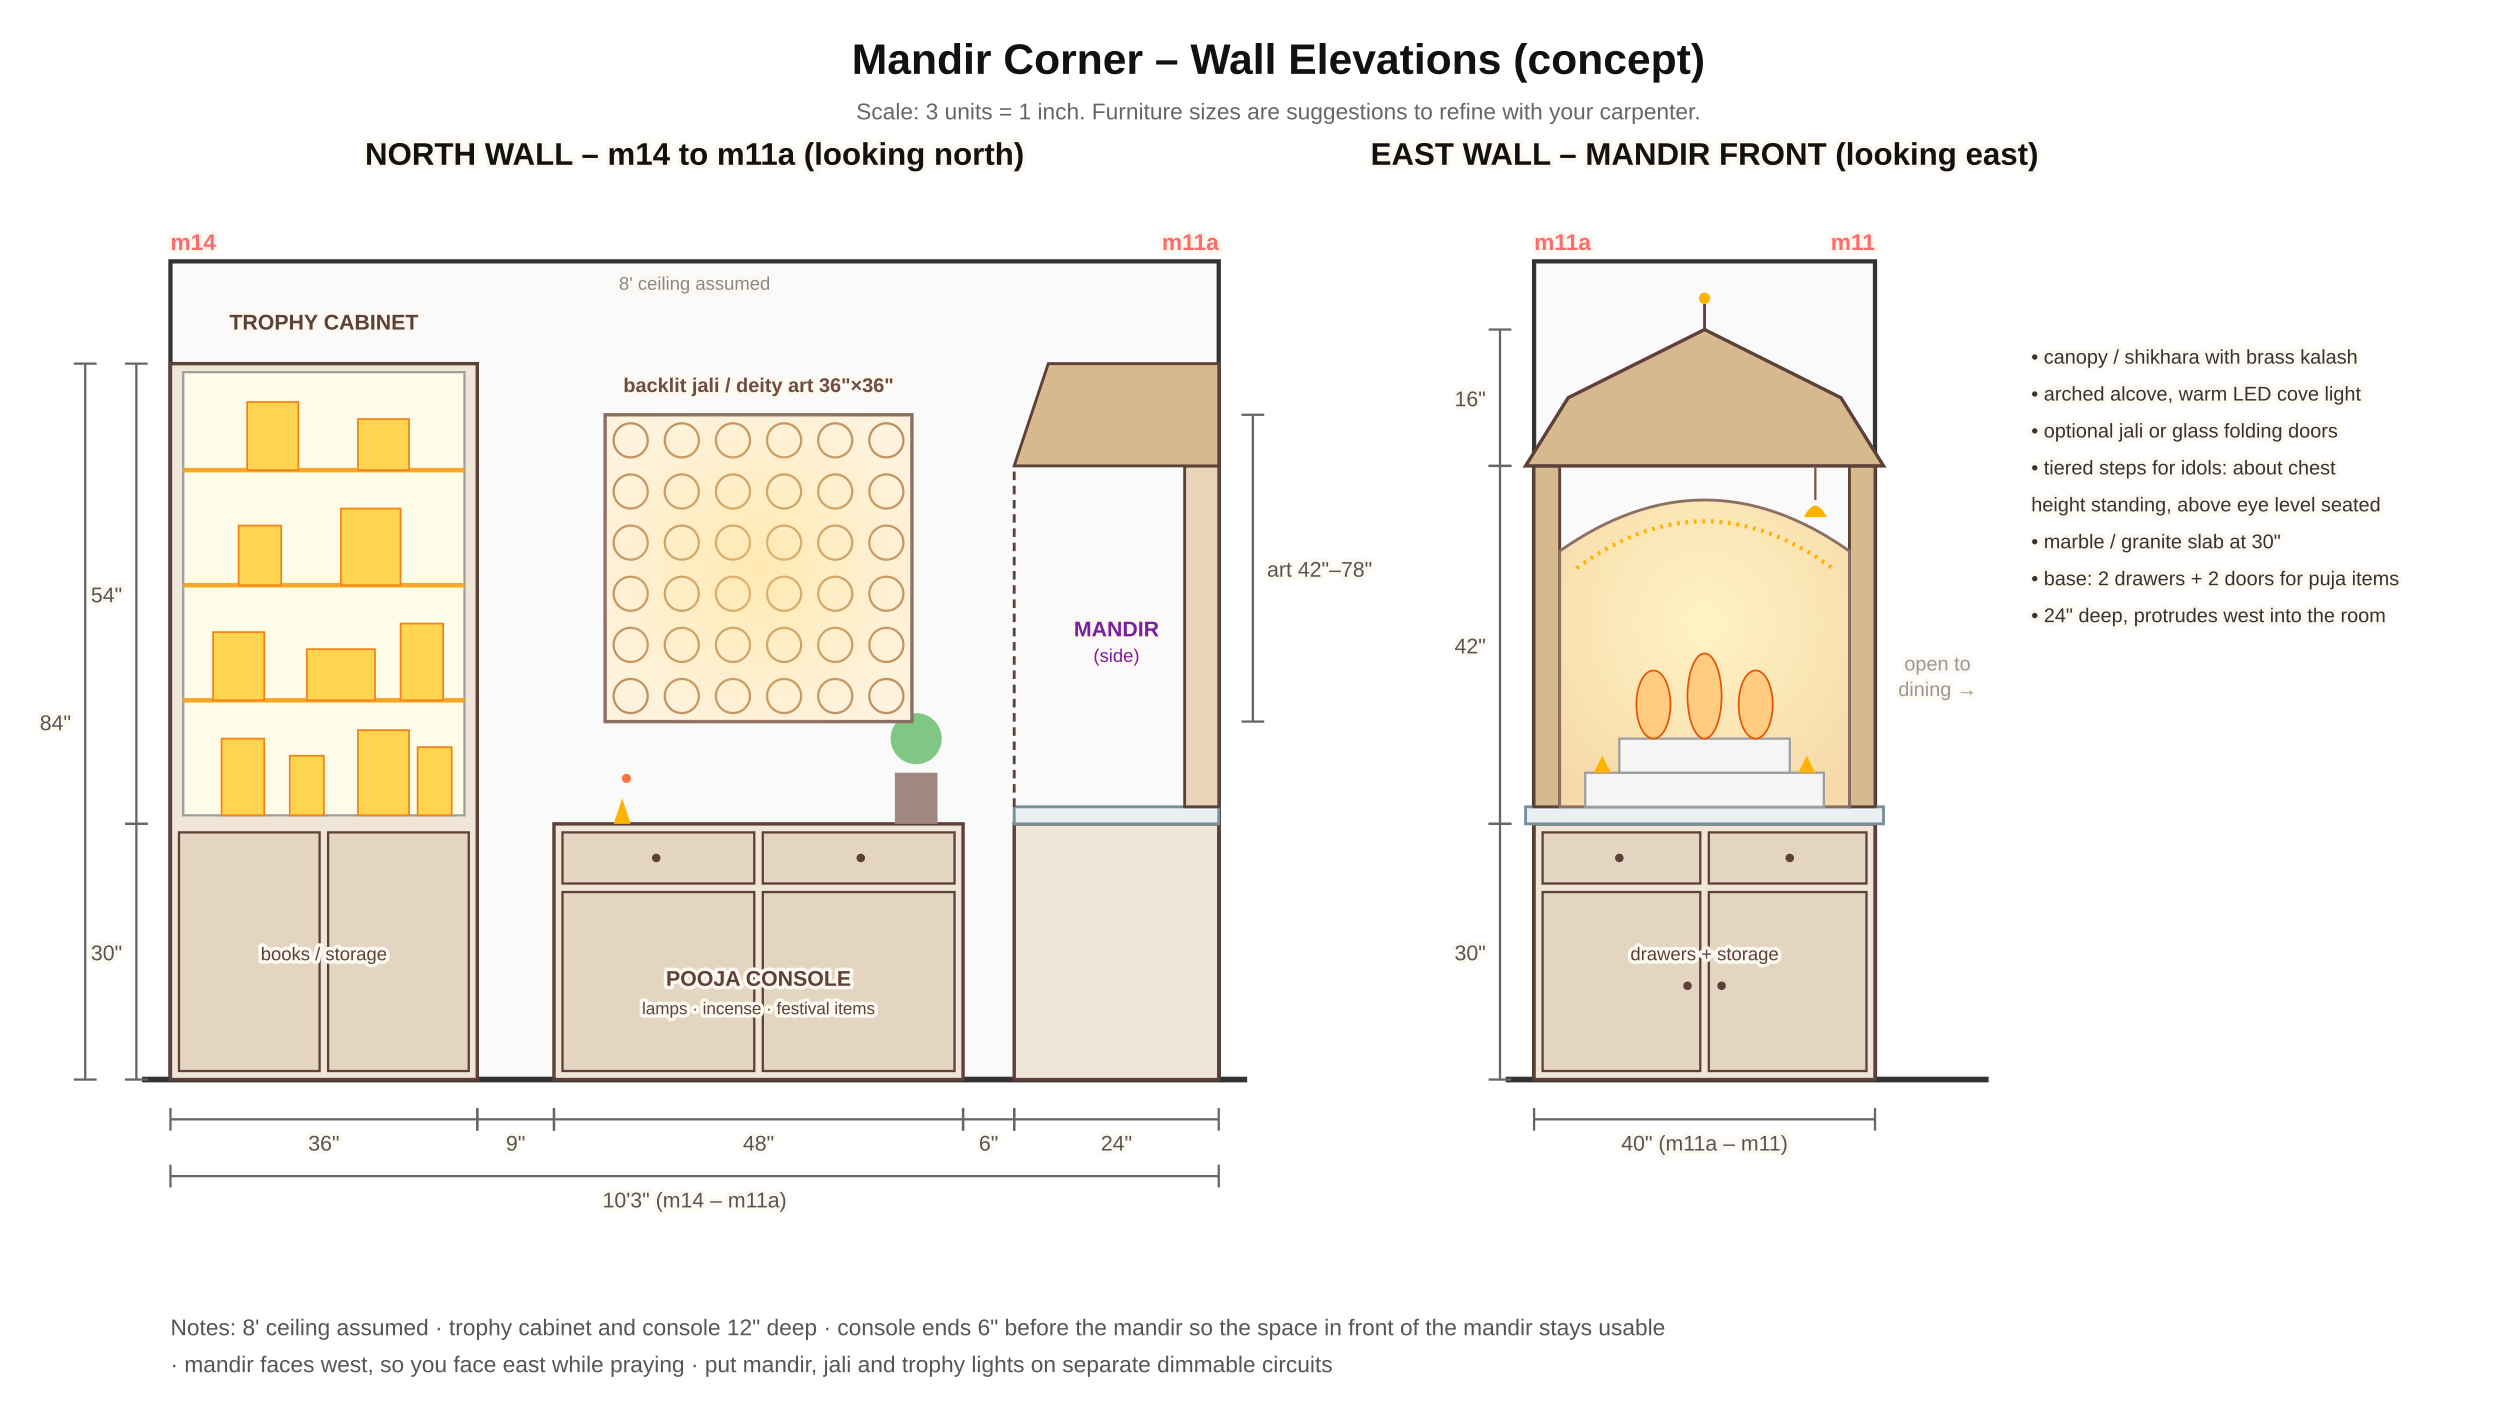
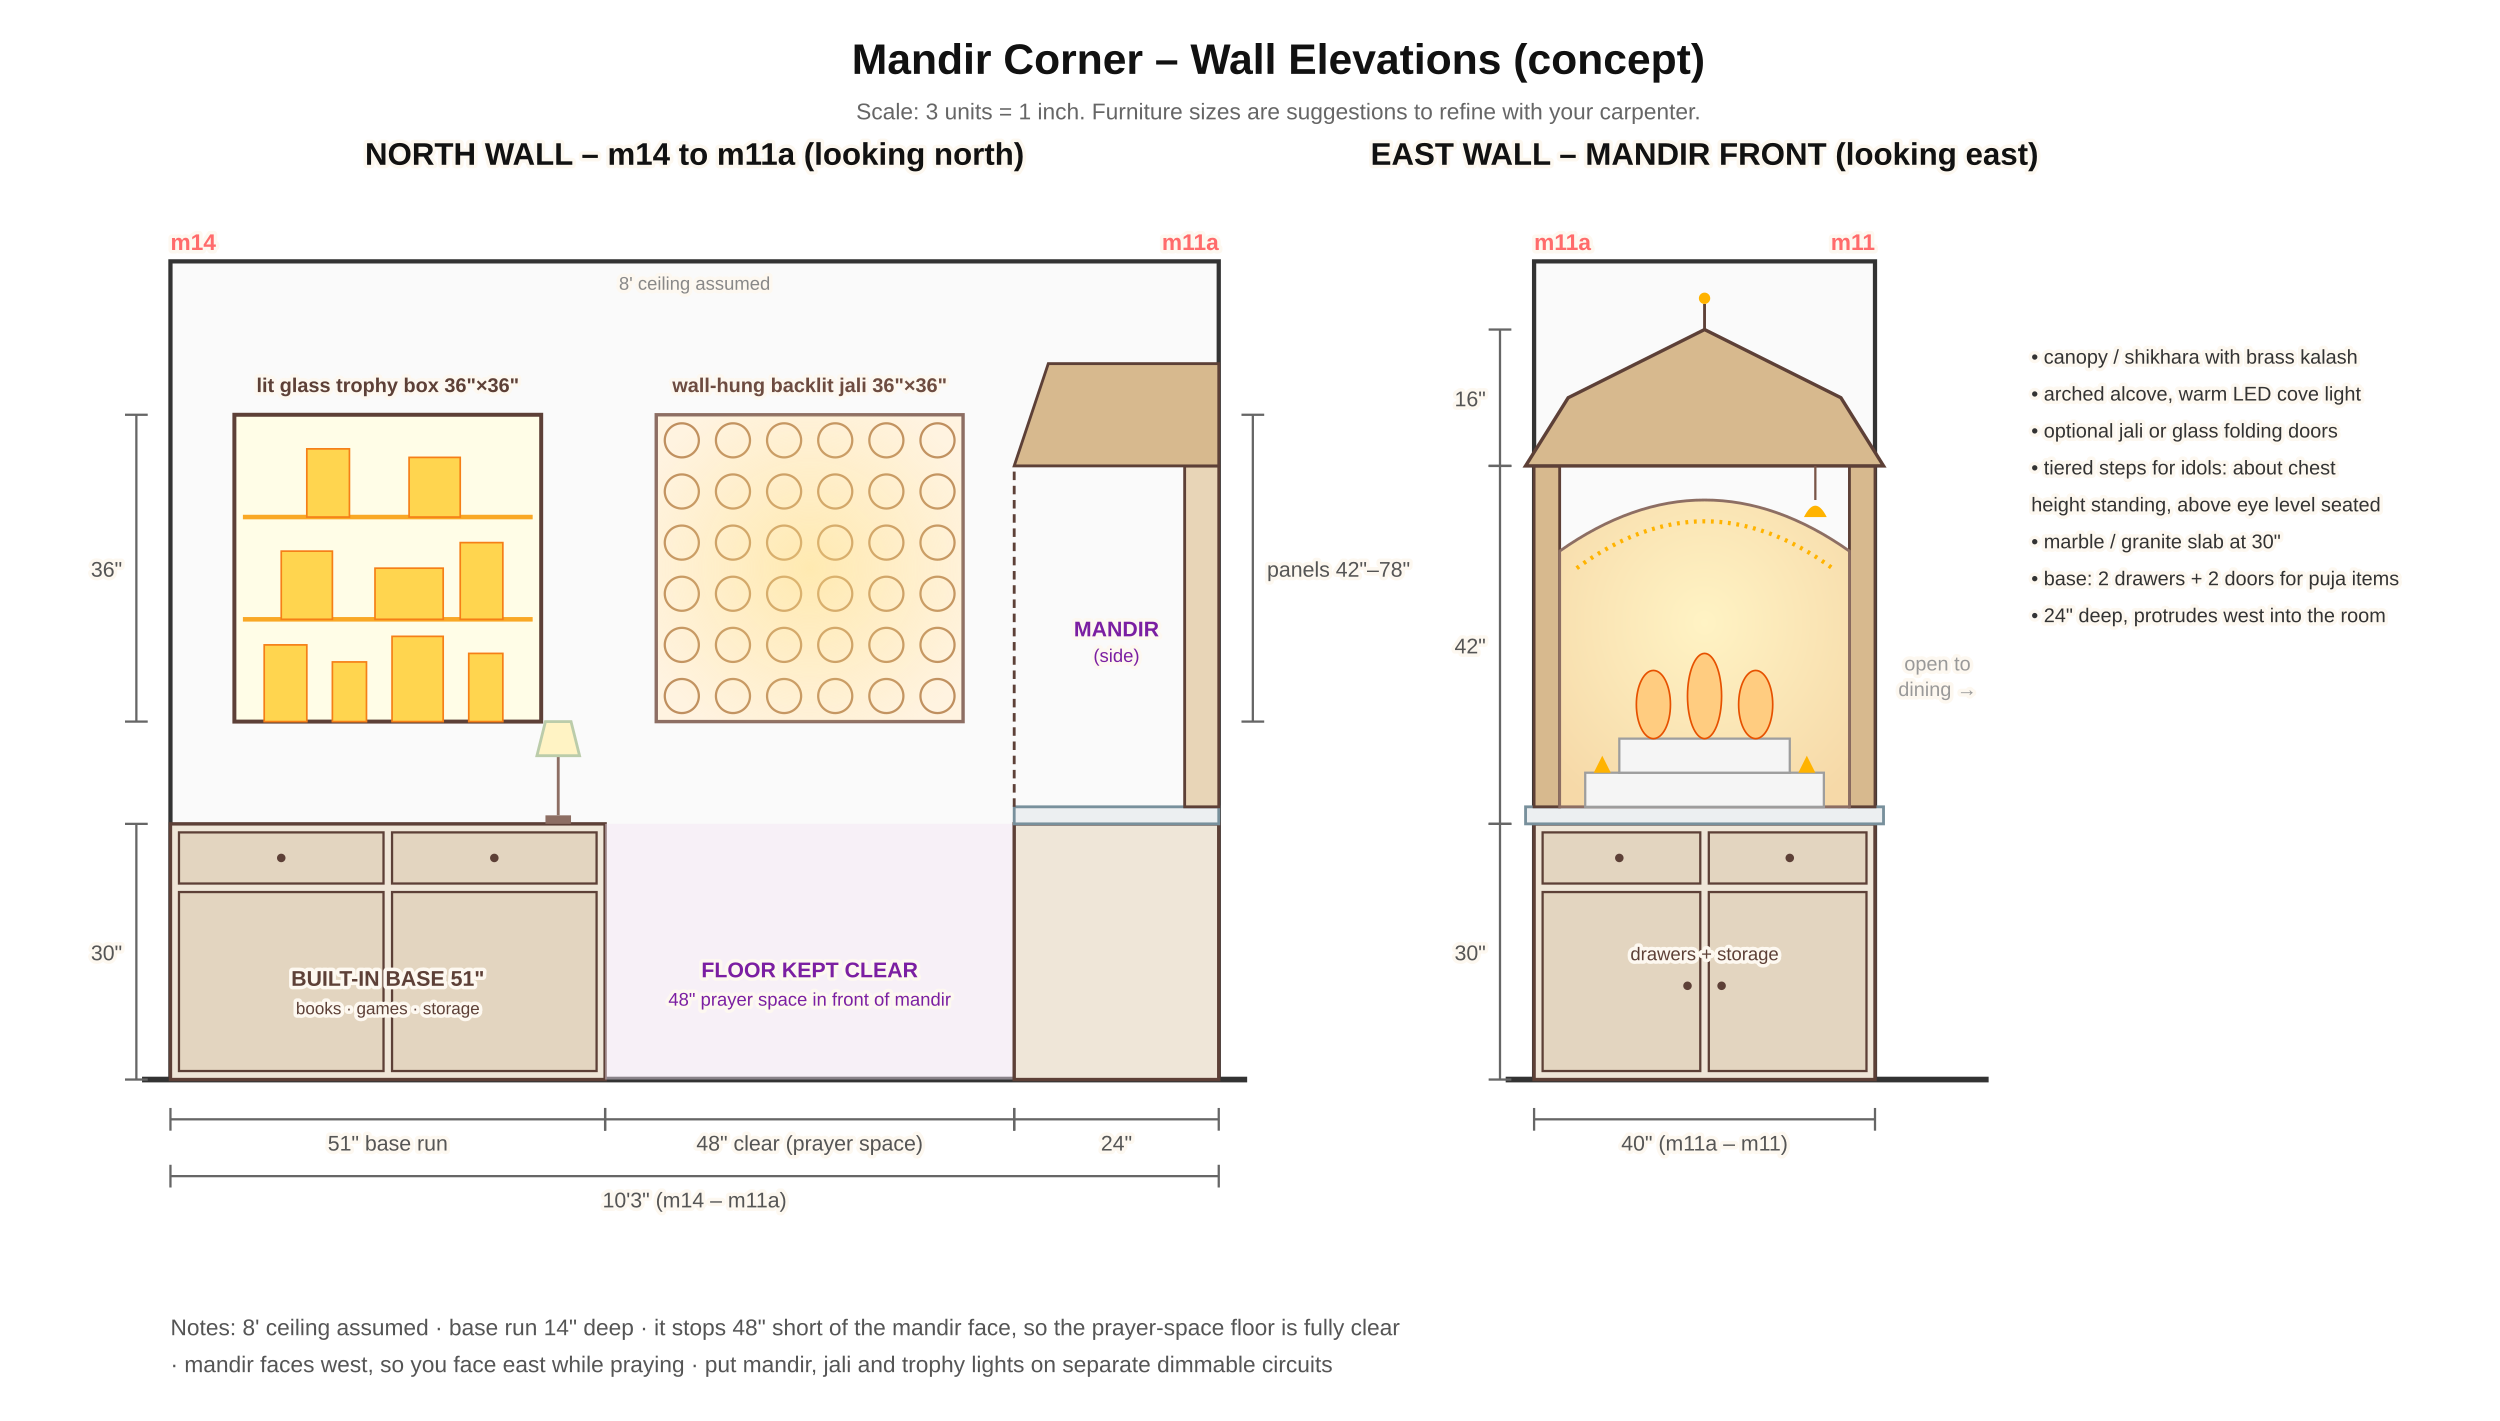
<svg xmlns="http://www.w3.org/2000/svg" viewBox="-20 0 880 500" width="1760" height="1000" style="background:#fff;font-family:Arial,Helvetica,sans-serif;">
  <defs>
    <radialGradient id="warm" cx="50%" cy="40%" r="70%">
      <stop offset="0%" stop-color="#fff3c4" />
      <stop offset="100%" stop-color="#f6d9a8" />
    </radialGradient>
    <radialGradient id="glow" cx="50%" cy="50%" r="60%">
      <stop offset="0%" stop-color="#ffe082" />
      <stop offset="100%" stop-color="#ffe082" stop-opacity="0" />
    </radialGradient>
  </defs>
  <text x="430" y="26" font-size="15" font-weight="bold" fill="#111" text-anchor="middle">Mandir Corner – Wall Elevations (concept)</text>
  <text x="430" y="42" font-size="8" fill="#666" text-anchor="middle">Scale: 3 units = 1 inch. Furniture sizes are suggestions to refine with your carpenter.</text>
  <text x="224.5" y="58" font-size="11" fill="#111" text-anchor="middle" paint-order="stroke" stroke="#fdf8f0" stroke-width="2.5" stroke-linejoin="round" font-weight="bold">NORTH WALL – m14 to m11a (looking north)</text>
  <rect x="40" y="92" width="369" height="288" fill="#fafafa" stroke="#333" stroke-width="1.5" />
  <line x1="30" y1="380" x2="419" y2="380" stroke="#333" stroke-width="2" />
  <text x="40" y="88" font-size="8" fill="#ff6b6b" text-anchor="start" paint-order="stroke" stroke="#fdf8f0" stroke-width="2.5" stroke-linejoin="round" font-weight="bold">m14</text>
  <text x="409" y="88" font-size="8" fill="#ff6b6b" text-anchor="end" paint-order="stroke" stroke="#fdf8f0" stroke-width="2.5" stroke-linejoin="round" font-weight="bold">m11a</text>
  <text x="224.5" y="102" font-size="6.5" fill="#888" text-anchor="middle" paint-order="stroke" stroke="#fdf8f0" stroke-width="2.5" stroke-linejoin="round">8' ceiling assumed</text>
-   <rect x="40" y="128" width="108" height="252" fill="#efe6d8" stroke="#5d4037" stroke-width="1.2" />
-   <rect x="43" y="293" width="49.5" height="84" fill="#e3d5c0" stroke="#5d4037" stroke-width="0.8" />
-   <rect x="95.5" y="293" width="49.5" height="84" fill="#e3d5c0" stroke="#5d4037" stroke-width="0.8" />
-   <rect x="44.5" y="131" width="99.0" height="156" fill="#fffde7" stroke="#9e9e9e" stroke-width="0.8" />
-   <line x1="44.5" y1="246.5" x2="143.5" y2="246.5" stroke="#f9a825" stroke-width="1.6" />
-   <line x1="44.5" y1="206" x2="143.5" y2="206" stroke="#f9a825" stroke-width="1.6" />
-   <line x1="44.5" y1="165.5" x2="143.5" y2="165.5" stroke="#f9a825" stroke-width="1.6" />
-   <rect x="58" y="260" width="15" height="27" fill="#ffd54f" stroke="#f57f17" stroke-width="0.6" />
-   <rect x="82" y="266" width="12" height="21" fill="#ffd54f" stroke="#f57f17" stroke-width="0.6" />
-   <rect x="106" y="257" width="18" height="30" fill="#ffd54f" stroke="#f57f17" stroke-width="0.6" />
-   <rect x="127" y="263" width="12" height="24" fill="#ffd54f" stroke="#f57f17" stroke-width="0.6" />
-   <rect x="55" y="222.5" width="18" height="24.0" fill="#ffd54f" stroke="#f57f17" stroke-width="0.6" />
-   <rect x="88" y="228.5" width="24" height="18.0" fill="#ffd54f" stroke="#f57f17" stroke-width="0.6" />
-   <rect x="121" y="219.5" width="15" height="27.0" fill="#ffd54f" stroke="#f57f17" stroke-width="0.6" />
-   <rect x="64" y="185" width="15" height="21" fill="#ffd54f" stroke="#f57f17" stroke-width="0.6" />
-   <rect x="100" y="179" width="21" height="27" fill="#ffd54f" stroke="#f57f17" stroke-width="0.6" />
-   <rect x="67" y="141.5" width="18" height="24.0" fill="#ffd54f" stroke="#f57f17" stroke-width="0.6" />
-   <rect x="106" y="147.5" width="18" height="18.0" fill="#ffd54f" stroke="#f57f17" stroke-width="0.6" />
-   <text x="94" y="116" font-size="7.5" fill="#5d4037" text-anchor="middle" paint-order="stroke" stroke="#fdf8f0" stroke-width="2.5" stroke-linejoin="round" font-weight="bold">TROPHY CABINET</text>
-   <text x="94" y="338" font-size="6.5" fill="#5d4037" text-anchor="middle" paint-order="stroke" stroke="#fdf8f0" stroke-width="2.5" stroke-linejoin="round">books / storage</text>
-   <rect x="175" y="290" width="144" height="90" fill="#efe6d8" stroke="#5d4037" stroke-width="1.2" />
-   <rect x="178" y="293" width="67.5" height="18" fill="#e3d5c0" stroke="#5d4037" stroke-width="0.8" />
-   <rect x="248.5" y="293" width="67.5" height="18" fill="#e3d5c0" stroke="#5d4037" stroke-width="0.8" />
-   <rect x="178" y="314" width="67.5" height="63" fill="#e3d5c0" stroke="#5d4037" stroke-width="0.8" />
-   <rect x="248.5" y="314" width="67.5" height="63" fill="#e3d5c0" stroke="#5d4037" stroke-width="0.8" />
-   <circle cx="211" cy="302" r="1.5" fill="#5d4037" />
-   <circle cx="283" cy="302" r="1.5" fill="#5d4037" />
-   <text x="247" y="347" font-size="7.5" fill="#5d4037" text-anchor="middle" paint-order="stroke" stroke="#fdf8f0" stroke-width="2.5" stroke-linejoin="round" font-weight="bold">POOJA CONSOLE</text>
-   <text x="247" y="357" font-size="6" fill="#5d4037" text-anchor="middle" paint-order="stroke" stroke="#fdf8f0" stroke-width="2.5" stroke-linejoin="round">lamps · incense · festival items</text>
-   <path d="M196,290 l3,-9 l3,9 z" fill="#ffb300" />
-   <circle cx="200.5" cy="274" r="1.6" fill="#ff7043" />
-   <rect x="295" y="272" width="15" height="18" fill="#a1887f" />
-   <circle cx="302.5" cy="260" r="9" fill="#81c784" />
-   <rect x="193" y="146" width="108" height="108" fill="#fff3e0" stroke="#8d6e63" stroke-width="1.2" />
-   <circle cx="202" cy="245" r="6" fill="none" stroke="#bf8f5f" stroke-width="0.8" />
-   <circle cx="202" cy="227" r="6" fill="none" stroke="#bf8f5f" stroke-width="0.8" />
-   <circle cx="202" cy="209" r="6" fill="none" stroke="#bf8f5f" stroke-width="0.8" />
-   <circle cx="202" cy="191" r="6" fill="none" stroke="#bf8f5f" stroke-width="0.8" />
-   <circle cx="202" cy="173" r="6" fill="none" stroke="#bf8f5f" stroke-width="0.8" />
-   <circle cx="202" cy="155" r="6" fill="none" stroke="#bf8f5f" stroke-width="0.8" />
+   <rect x="40" y="290" width="153" height="90" fill="#efe6d8" stroke="#5d4037" stroke-width="1.2" />
+   <rect x="43" y="293" width="72" height="18" fill="#e3d5c0" stroke="#5d4037" stroke-width="0.8" />
+   <rect x="43" y="314" width="72" height="63" fill="#e3d5c0" stroke="#5d4037" stroke-width="0.8" />
+   <circle cx="79.0" cy="302" r="1.5" fill="#5d4037" />
+   <rect x="118" y="293" width="72" height="18" fill="#e3d5c0" stroke="#5d4037" stroke-width="0.8" />
+   <rect x="118" y="314" width="72" height="63" fill="#e3d5c0" stroke="#5d4037" stroke-width="0.8" />
+   <circle cx="154.0" cy="302" r="1.5" fill="#5d4037" />
+   <text x="116.5" y="347" font-size="7.5" fill="#5d4037" text-anchor="middle" paint-order="stroke" stroke="#fdf8f0" stroke-width="2.5" stroke-linejoin="round" font-weight="bold">BUILT-IN BASE 51"</text>
+   <text x="116.5" y="357" font-size="6" fill="#5d4037" text-anchor="middle" paint-order="stroke" stroke="#fdf8f0" stroke-width="2.5" stroke-linejoin="round">books · games · storage</text>
+   <rect x="172" y="287" width="9" height="3" fill="#8d6e63" />
+   <line x1="176.5" y1="287" x2="176.5" y2="266" stroke="#8d6e63" stroke-width="1" />
+   <path d="M169,266 L184,266 L181,254 L172,254 Z" fill="#fff3c4" stroke="#bca" />
+   <rect x="62.5" y="146" width="108.0" height="108" fill="#fffde7" stroke="#5d4037" stroke-width="1.4" />
+   <line x1="65.5" y1="218" x2="167.5" y2="218" stroke="#f9a825" stroke-width="1.6" />
+   <line x1="65.5" y1="182" x2="167.5" y2="182" stroke="#f9a825" stroke-width="1.6" />
+   <rect x="73" y="227" width="15" height="27" fill="#ffd54f" stroke="#f57f17" stroke-width="0.6" />
+   <rect x="97" y="233" width="12" height="21" fill="#ffd54f" stroke="#f57f17" stroke-width="0.6" />
+   <rect x="118" y="224" width="18" height="30" fill="#ffd54f" stroke="#f57f17" stroke-width="0.6" />
+   <rect x="145" y="230" width="12" height="24" fill="#ffd54f" stroke="#f57f17" stroke-width="0.6" />
+   <rect x="79" y="194" width="18" height="24" fill="#ffd54f" stroke="#f57f17" stroke-width="0.6" />
+   <rect x="112" y="200" width="24" height="18" fill="#ffd54f" stroke="#f57f17" stroke-width="0.6" />
+   <rect x="142" y="191" width="15" height="27" fill="#ffd54f" stroke="#f57f17" stroke-width="0.6" />
+   <rect x="88" y="158" width="15" height="24" fill="#ffd54f" stroke="#f57f17" stroke-width="0.6" />
+   <rect x="124" y="161" width="18" height="21" fill="#ffd54f" stroke="#f57f17" stroke-width="0.6" />
+   <text x="116.5" y="138" font-size="7" fill="#5d4037" text-anchor="middle" paint-order="stroke" stroke="#fdf8f0" stroke-width="2.5" stroke-linejoin="round" font-weight="bold">lit glass trophy box 36"×36"</text>
+   <rect x="193" y="290" width="144" height="90" fill="#f3e5f5" opacity="0.45" />
+   <text x="265" y="344" font-size="7.5" fill="#7b1fa2" text-anchor="middle" paint-order="stroke" stroke="#fdf8f0" stroke-width="2.5" stroke-linejoin="round" font-weight="bold">FLOOR KEPT CLEAR</text>
+   <text x="265" y="354" font-size="6.5" fill="#7b1fa2" text-anchor="middle" paint-order="stroke" stroke="#fdf8f0" stroke-width="2.5" stroke-linejoin="round">48" prayer space in front of mandir</text>
+   <rect x="211" y="146" width="108" height="108" fill="#fff3e0" stroke="#8d6e63" stroke-width="1.2" />
  <circle cx="220" cy="245" r="6" fill="none" stroke="#bf8f5f" stroke-width="0.8" />
  <circle cx="220" cy="227" r="6" fill="none" stroke="#bf8f5f" stroke-width="0.8" />
  <circle cx="220" cy="209" r="6" fill="none" stroke="#bf8f5f" stroke-width="0.8" />
  <circle cx="220" cy="191" r="6" fill="none" stroke="#bf8f5f" stroke-width="0.8" />
  <circle cx="220" cy="173" r="6" fill="none" stroke="#bf8f5f" stroke-width="0.8" />
  <circle cx="220" cy="155" r="6" fill="none" stroke="#bf8f5f" stroke-width="0.8" />
  <circle cx="238" cy="245" r="6" fill="none" stroke="#bf8f5f" stroke-width="0.8" />
  <circle cx="238" cy="227" r="6" fill="none" stroke="#bf8f5f" stroke-width="0.8" />
  <circle cx="238" cy="209" r="6" fill="none" stroke="#bf8f5f" stroke-width="0.8" />
  <circle cx="238" cy="191" r="6" fill="none" stroke="#bf8f5f" stroke-width="0.8" />
  <circle cx="238" cy="173" r="6" fill="none" stroke="#bf8f5f" stroke-width="0.8" />
  <circle cx="238" cy="155" r="6" fill="none" stroke="#bf8f5f" stroke-width="0.8" />
  <circle cx="256" cy="245" r="6" fill="none" stroke="#bf8f5f" stroke-width="0.8" />
  <circle cx="256" cy="227" r="6" fill="none" stroke="#bf8f5f" stroke-width="0.8" />
  <circle cx="256" cy="209" r="6" fill="none" stroke="#bf8f5f" stroke-width="0.8" />
  <circle cx="256" cy="191" r="6" fill="none" stroke="#bf8f5f" stroke-width="0.8" />
  <circle cx="256" cy="173" r="6" fill="none" stroke="#bf8f5f" stroke-width="0.8" />
  <circle cx="256" cy="155" r="6" fill="none" stroke="#bf8f5f" stroke-width="0.8" />
  <circle cx="274" cy="245" r="6" fill="none" stroke="#bf8f5f" stroke-width="0.8" />
  <circle cx="274" cy="227" r="6" fill="none" stroke="#bf8f5f" stroke-width="0.8" />
  <circle cx="274" cy="209" r="6" fill="none" stroke="#bf8f5f" stroke-width="0.8" />
  <circle cx="274" cy="191" r="6" fill="none" stroke="#bf8f5f" stroke-width="0.8" />
  <circle cx="274" cy="173" r="6" fill="none" stroke="#bf8f5f" stroke-width="0.8" />
  <circle cx="274" cy="155" r="6" fill="none" stroke="#bf8f5f" stroke-width="0.8" />
  <circle cx="292" cy="245" r="6" fill="none" stroke="#bf8f5f" stroke-width="0.8" />
  <circle cx="292" cy="227" r="6" fill="none" stroke="#bf8f5f" stroke-width="0.8" />
  <circle cx="292" cy="209" r="6" fill="none" stroke="#bf8f5f" stroke-width="0.8" />
  <circle cx="292" cy="191" r="6" fill="none" stroke="#bf8f5f" stroke-width="0.8" />
  <circle cx="292" cy="173" r="6" fill="none" stroke="#bf8f5f" stroke-width="0.8" />
  <circle cx="292" cy="155" r="6" fill="none" stroke="#bf8f5f" stroke-width="0.8" />
-   <rect x="193" y="146" width="108" height="108" fill="url(#glow)" opacity="0.5" />
-   <text x="247" y="138" font-size="7" fill="#6d4c41" text-anchor="middle" paint-order="stroke" stroke="#fdf8f0" stroke-width="2.5" stroke-linejoin="round" font-weight="bold">backlit jali / deity art 36"×36"</text>
+   <circle cx="310" cy="245" r="6" fill="none" stroke="#bf8f5f" stroke-width="0.8" />
+   <circle cx="310" cy="227" r="6" fill="none" stroke="#bf8f5f" stroke-width="0.8" />
+   <circle cx="310" cy="209" r="6" fill="none" stroke="#bf8f5f" stroke-width="0.8" />
+   <circle cx="310" cy="191" r="6" fill="none" stroke="#bf8f5f" stroke-width="0.8" />
+   <circle cx="310" cy="173" r="6" fill="none" stroke="#bf8f5f" stroke-width="0.8" />
+   <circle cx="310" cy="155" r="6" fill="none" stroke="#bf8f5f" stroke-width="0.8" />
+   <rect x="211" y="146" width="108" height="108" fill="url(#glow)" opacity="0.5" />
+   <text x="265" y="138" font-size="7" fill="#6d4c41" text-anchor="middle" paint-order="stroke" stroke="#fdf8f0" stroke-width="2.5" stroke-linejoin="round" font-weight="bold">wall-hung backlit jali 36"×36"</text>
  <rect x="337" y="290" width="72" height="90" fill="#efe6d8" stroke="#5d4037" stroke-width="1.2" />
  <rect x="337" y="284" width="72" height="6" fill="#eceff1" stroke="#78909c" stroke-width="1" />
  <rect x="397" y="164" width="12" height="120" fill="#e8d5b7" stroke="#5d4037" stroke-width="1" />
  <polygon points="337,164 409,164 409,128 349,128" fill="#d7b98e" stroke="#5d4037" stroke-width="1" />
  <line x1="337" y1="284" x2="337" y2="164" stroke="#5d4037" stroke-width="1" stroke-dasharray="3,2" />
  <text x="373" y="224" font-size="7.5" fill="#7b1fa2" text-anchor="middle" paint-order="stroke" stroke="#fdf8f0" stroke-width="2.5" stroke-linejoin="round" font-weight="bold">MANDIR</text>
  <text x="373" y="233" font-size="6.5" fill="#7b1fa2" text-anchor="middle" paint-order="stroke" stroke="#fdf8f0" stroke-width="2.5" stroke-linejoin="round">(side)</text>
-   <line x1="40" y1="394" x2="148" y2="394" stroke="#666" stroke-width="0.8" />
+   <line x1="40" y1="394" x2="193" y2="394" stroke="#666" stroke-width="0.8" />
  <line x1="40" y1="390" x2="40" y2="398" stroke="#666" stroke-width="0.8" />
-   <line x1="148" y1="390" x2="148" y2="398" stroke="#666" stroke-width="0.8" />
-   <text x="94.0" y="405" font-size="7.5" fill="#555" text-anchor="middle" paint-order="stroke" stroke="#fdf8f0" stroke-width="2.5" stroke-linejoin="round">36"</text>
-   <line x1="148" y1="394" x2="175" y2="394" stroke="#666" stroke-width="0.8" />
-   <line x1="148" y1="390" x2="148" y2="398" stroke="#666" stroke-width="0.8" />
-   <line x1="175" y1="390" x2="175" y2="398" stroke="#666" stroke-width="0.8" />
-   <text x="161.5" y="405" font-size="7.5" fill="#555" text-anchor="middle" paint-order="stroke" stroke="#fdf8f0" stroke-width="2.5" stroke-linejoin="round">9"</text>
-   <line x1="175" y1="394" x2="319" y2="394" stroke="#666" stroke-width="0.8" />
-   <line x1="175" y1="390" x2="175" y2="398" stroke="#666" stroke-width="0.8" />
-   <line x1="319" y1="390" x2="319" y2="398" stroke="#666" stroke-width="0.8" />
-   <text x="247.0" y="405" font-size="7.5" fill="#555" text-anchor="middle" paint-order="stroke" stroke="#fdf8f0" stroke-width="2.5" stroke-linejoin="round">48"</text>
-   <line x1="319" y1="394" x2="337" y2="394" stroke="#666" stroke-width="0.8" />
-   <line x1="319" y1="390" x2="319" y2="398" stroke="#666" stroke-width="0.8" />
+   <line x1="193" y1="390" x2="193" y2="398" stroke="#666" stroke-width="0.8" />
+   <text x="116.5" y="405" font-size="7.5" fill="#555" text-anchor="middle" paint-order="stroke" stroke="#fdf8f0" stroke-width="2.5" stroke-linejoin="round">51" base run</text>
+   <line x1="193" y1="394" x2="337" y2="394" stroke="#666" stroke-width="0.8" />
+   <line x1="193" y1="390" x2="193" y2="398" stroke="#666" stroke-width="0.8" />
  <line x1="337" y1="390" x2="337" y2="398" stroke="#666" stroke-width="0.8" />
-   <text x="328.0" y="405" font-size="7.5" fill="#555" text-anchor="middle" paint-order="stroke" stroke="#fdf8f0" stroke-width="2.5" stroke-linejoin="round">6"</text>
+   <text x="265.0" y="405" font-size="7.5" fill="#555" text-anchor="middle" paint-order="stroke" stroke="#fdf8f0" stroke-width="2.5" stroke-linejoin="round">48" clear (prayer space)</text>
  <line x1="337" y1="394" x2="409" y2="394" stroke="#666" stroke-width="0.8" />
  <line x1="337" y1="390" x2="337" y2="398" stroke="#666" stroke-width="0.8" />
  <line x1="409" y1="390" x2="409" y2="398" stroke="#666" stroke-width="0.8" />
  <text x="373.0" y="405" font-size="7.5" fill="#555" text-anchor="middle" paint-order="stroke" stroke="#fdf8f0" stroke-width="2.5" stroke-linejoin="round">24"</text>
  <line x1="40" y1="414" x2="409" y2="414" stroke="#666" stroke-width="0.8" />
  <line x1="40" y1="410" x2="40" y2="418" stroke="#666" stroke-width="0.8" />
  <line x1="409" y1="410" x2="409" y2="418" stroke="#666" stroke-width="0.8" />
  <text x="224.5" y="425" font-size="7.5" fill="#555" text-anchor="middle" paint-order="stroke" stroke="#fdf8f0" stroke-width="2.5" stroke-linejoin="round">10'3" (m14 – m11a)</text>
  <line x1="28" y1="380" x2="28" y2="290" stroke="#666" stroke-width="0.8" />
  <line x1="24" y1="380" x2="32" y2="380" stroke="#666" stroke-width="0.8" />
  <line x1="24" y1="290" x2="32" y2="290" stroke="#666" stroke-width="0.8" />
  <text x="23" y="338.0" font-size="7.5" fill="#555" text-anchor="end" paint-order="stroke" stroke="#fdf8f0" stroke-width="2.5" stroke-linejoin="round">30"</text>
-   <line x1="28" y1="290" x2="28" y2="128" stroke="#666" stroke-width="0.8" />
-   <line x1="24" y1="290" x2="32" y2="290" stroke="#666" stroke-width="0.8" />
-   <line x1="24" y1="128" x2="32" y2="128" stroke="#666" stroke-width="0.8" />
-   <text x="23" y="212.0" font-size="7.5" fill="#555" text-anchor="end" paint-order="stroke" stroke="#fdf8f0" stroke-width="2.5" stroke-linejoin="round">54"</text>
-   <line x1="10" y1="380" x2="10" y2="128" stroke="#666" stroke-width="0.8" />
-   <line x1="6" y1="380" x2="14" y2="380" stroke="#666" stroke-width="0.8" />
-   <line x1="6" y1="128" x2="14" y2="128" stroke="#666" stroke-width="0.8" />
-   <text x="5" y="257.0" font-size="7.5" fill="#555" text-anchor="end" paint-order="stroke" stroke="#fdf8f0" stroke-width="2.5" stroke-linejoin="round">84"</text>
+   <line x1="28" y1="254" x2="28" y2="146" stroke="#666" stroke-width="0.8" />
+   <line x1="24" y1="254" x2="32" y2="254" stroke="#666" stroke-width="0.8" />
+   <line x1="24" y1="146" x2="32" y2="146" stroke="#666" stroke-width="0.8" />
+   <text x="23" y="203.0" font-size="7.5" fill="#555" text-anchor="end" paint-order="stroke" stroke="#fdf8f0" stroke-width="2.5" stroke-linejoin="round">36"</text>
  <line x1="421" y1="254" x2="421" y2="146" stroke="#666" stroke-width="0.8" />
  <line x1="417" y1="254" x2="425" y2="254" stroke="#666" stroke-width="0.8" />
  <line x1="417" y1="146" x2="425" y2="146" stroke="#666" stroke-width="0.8" />
-   <text x="426" y="203.0" font-size="7.5" fill="#555" text-anchor="start" paint-order="stroke" stroke="#fdf8f0" stroke-width="2.5" stroke-linejoin="round">art 42"–78"</text>
+   <text x="426" y="203.0" font-size="7.5" fill="#555" text-anchor="start" paint-order="stroke" stroke="#fdf8f0" stroke-width="2.5" stroke-linejoin="round">panels 42"–78"</text>
  <text x="580" y="58" font-size="11" fill="#111" text-anchor="middle" paint-order="stroke" stroke="#fdf8f0" stroke-width="2.5" stroke-linejoin="round" font-weight="bold">EAST WALL – MANDIR FRONT (looking east)</text>
  <rect x="520" y="92" width="120" height="288" fill="#fafafa" stroke="#333" stroke-width="1.5" />
  <line x1="510" y1="380" x2="680" y2="380" stroke="#333" stroke-width="2" />
  <text x="520" y="88" font-size="8" fill="#ff6b6b" text-anchor="start" paint-order="stroke" stroke="#fdf8f0" stroke-width="2.5" stroke-linejoin="round" font-weight="bold">m11a</text>
  <text x="640" y="88" font-size="8" fill="#ff6b6b" text-anchor="end" paint-order="stroke" stroke="#fdf8f0" stroke-width="2.5" stroke-linejoin="round" font-weight="bold">m11</text>
  <text x="662" y="236" font-size="7" fill="#999" text-anchor="middle" paint-order="stroke" stroke="#fdf8f0" stroke-width="2.5" stroke-linejoin="round">open to</text>
  <text x="662" y="245" font-size="7" fill="#999" text-anchor="middle" paint-order="stroke" stroke="#fdf8f0" stroke-width="2.5" stroke-linejoin="round">dining →</text>
  <rect x="520" y="290" width="120" height="90" fill="#efe6d8" stroke="#5d4037" stroke-width="1.2" />
  <rect x="523" y="293" width="55.5" height="18" fill="#e3d5c0" stroke="#5d4037" stroke-width="0.8" />
  <rect x="581.5" y="293" width="55.5" height="18" fill="#e3d5c0" stroke="#5d4037" stroke-width="0.8" />
  <rect x="523" y="314" width="55.5" height="63" fill="#e3d5c0" stroke="#5d4037" stroke-width="0.8" />
  <rect x="581.5" y="314" width="55.5" height="63" fill="#e3d5c0" stroke="#5d4037" stroke-width="0.8" />
  <circle cx="550" cy="302" r="1.5" fill="#5d4037" />
  <circle cx="610" cy="302" r="1.5" fill="#5d4037" />
  <circle cx="574" cy="347" r="1.5" fill="#5d4037" />
  <circle cx="586" cy="347" r="1.5" fill="#5d4037" />
  <rect x="517" y="284" width="126" height="6" fill="#eceff1" stroke="#78909c" stroke-width="1" />
  <rect x="520" y="164" width="9" height="120" fill="#d7b98e" stroke="#5d4037" stroke-width="1" />
  <rect x="631" y="164" width="9" height="120" fill="#d7b98e" stroke="#5d4037" stroke-width="1" />
  <path d="M529,284 L529,194 Q580,158 631,194 L631,284 Z" fill="url(#warm)" stroke="#8d6e63" stroke-width="1" />
  <path d="M535,200 Q580,167 625,200" fill="none" stroke="#ffb300" stroke-width="1.5" stroke-dasharray="1,2" />
  <rect x="538" y="272" width="84" height="12" fill="#f5f5f5" stroke="#9e9e9e" stroke-width="0.8" />
  <rect x="550" y="260" width="60" height="12" fill="#f5f5f5" stroke="#9e9e9e" stroke-width="0.8" />
  <ellipse cx="562.0" cy="248.0" rx="6.0" ry="12.0" fill="#ffcc80" stroke="#e65100" stroke-width="0.6" />
  <ellipse cx="580.0" cy="245.0" rx="6.0" ry="15.0" fill="#ffcc80" stroke="#e65100" stroke-width="0.6" />
  <ellipse cx="598.0" cy="248.0" rx="6.0" ry="12.0" fill="#ffcc80" stroke="#e65100" stroke-width="0.6" />
  <path d="M541,272 l3,-6 l3,6 z" fill="#ffb300" />
  <path d="M613,272 l3,-6 l3,6 z" fill="#ffb300" />
  <polygon points="517,164 643,164 628,140 604,128 580,116 556,128 532,140" fill="#d7b98e" stroke="#5d4037" stroke-width="1.2" />
  <line x1="580" y1="116" x2="580" y2="107" stroke="#5d4037" stroke-width="1" />
  <circle cx="580" cy="105" r="2" fill="#ffb300" />
  <line x1="619" y1="164" x2="619" y2="176" stroke="#795548" stroke-width="0.8" />
  <path d="M615,182 q4,-8 8,0 z" fill="#ffb300" />
  <text x="580" y="338" font-size="6.5" fill="#5d4037" text-anchor="middle" paint-order="stroke" stroke="#fdf8f0" stroke-width="2.5" stroke-linejoin="round">drawers + storage</text>
  <line x1="520" y1="394" x2="640" y2="394" stroke="#666" stroke-width="0.8" />
  <line x1="520" y1="390" x2="520" y2="398" stroke="#666" stroke-width="0.8" />
  <line x1="640" y1="390" x2="640" y2="398" stroke="#666" stroke-width="0.8" />
  <text x="580.0" y="405" font-size="7.5" fill="#555" text-anchor="middle" paint-order="stroke" stroke="#fdf8f0" stroke-width="2.5" stroke-linejoin="round">40" (m11a – m11)</text>
  <line x1="508" y1="380" x2="508" y2="290" stroke="#666" stroke-width="0.8" />
  <line x1="504" y1="380" x2="512" y2="380" stroke="#666" stroke-width="0.8" />
  <line x1="504" y1="290" x2="512" y2="290" stroke="#666" stroke-width="0.8" />
  <text x="503" y="338.0" font-size="7.5" fill="#555" text-anchor="end" paint-order="stroke" stroke="#fdf8f0" stroke-width="2.5" stroke-linejoin="round">30"</text>
  <line x1="508" y1="290" x2="508" y2="164" stroke="#666" stroke-width="0.8" />
  <line x1="504" y1="290" x2="512" y2="290" stroke="#666" stroke-width="0.8" />
  <line x1="504" y1="164" x2="512" y2="164" stroke="#666" stroke-width="0.8" />
  <text x="503" y="230.0" font-size="7.5" fill="#555" text-anchor="end" paint-order="stroke" stroke="#fdf8f0" stroke-width="2.5" stroke-linejoin="round">42"</text>
  <line x1="508" y1="164" x2="508" y2="116" stroke="#666" stroke-width="0.8" />
  <line x1="504" y1="164" x2="512" y2="164" stroke="#666" stroke-width="0.8" />
  <line x1="504" y1="116" x2="512" y2="116" stroke="#666" stroke-width="0.8" />
  <text x="503" y="143.0" font-size="7.5" fill="#555" text-anchor="end" paint-order="stroke" stroke="#fdf8f0" stroke-width="2.5" stroke-linejoin="round">16"</text>
  <text x="695" y="128" font-size="7" fill="#333" text-anchor="start" paint-order="stroke" stroke="#fdf8f0" stroke-width="2.5" stroke-linejoin="round">• canopy / shikhara with brass kalash</text>
  <text x="695" y="141" font-size="7" fill="#333" text-anchor="start" paint-order="stroke" stroke="#fdf8f0" stroke-width="2.5" stroke-linejoin="round">• arched alcove, warm LED cove light</text>
  <text x="695" y="154" font-size="7" fill="#333" text-anchor="start" paint-order="stroke" stroke="#fdf8f0" stroke-width="2.5" stroke-linejoin="round">• optional jali or glass folding doors</text>
  <text x="695" y="167" font-size="7" fill="#333" text-anchor="start" paint-order="stroke" stroke="#fdf8f0" stroke-width="2.5" stroke-linejoin="round">• tiered steps for idols: about chest</text>
  <text x="695" y="180" font-size="7" fill="#333" text-anchor="start" paint-order="stroke" stroke="#fdf8f0" stroke-width="2.5" stroke-linejoin="round">   height standing, above eye level seated</text>
  <text x="695" y="193" font-size="7" fill="#333" text-anchor="start" paint-order="stroke" stroke="#fdf8f0" stroke-width="2.5" stroke-linejoin="round">• marble / granite slab at 30"</text>
  <text x="695" y="206" font-size="7" fill="#333" text-anchor="start" paint-order="stroke" stroke="#fdf8f0" stroke-width="2.5" stroke-linejoin="round">• base: 2 drawers + 2 doors for puja items</text>
  <text x="695" y="219" font-size="7" fill="#333" text-anchor="start" paint-order="stroke" stroke="#fdf8f0" stroke-width="2.5" stroke-linejoin="round">• 24" deep, protrudes west into the room</text>
-   <text x="40" y="470" font-size="8" fill="#555">Notes: 8' ceiling assumed · trophy cabinet and console 12" deep · console ends 6" before the mandir so the space in front of the mandir stays usable</text>
+   <text x="40" y="470" font-size="8" fill="#555">Notes: 8' ceiling assumed · base run 14" deep · it stops 48" short of the mandir face, so the prayer-space floor is fully clear</text>
  <text x="40" y="483" font-size="8" fill="#555">· mandir faces west, so you face east while praying · put mandir, jali and trophy lights on separate dimmable circuits</text>
</svg>
